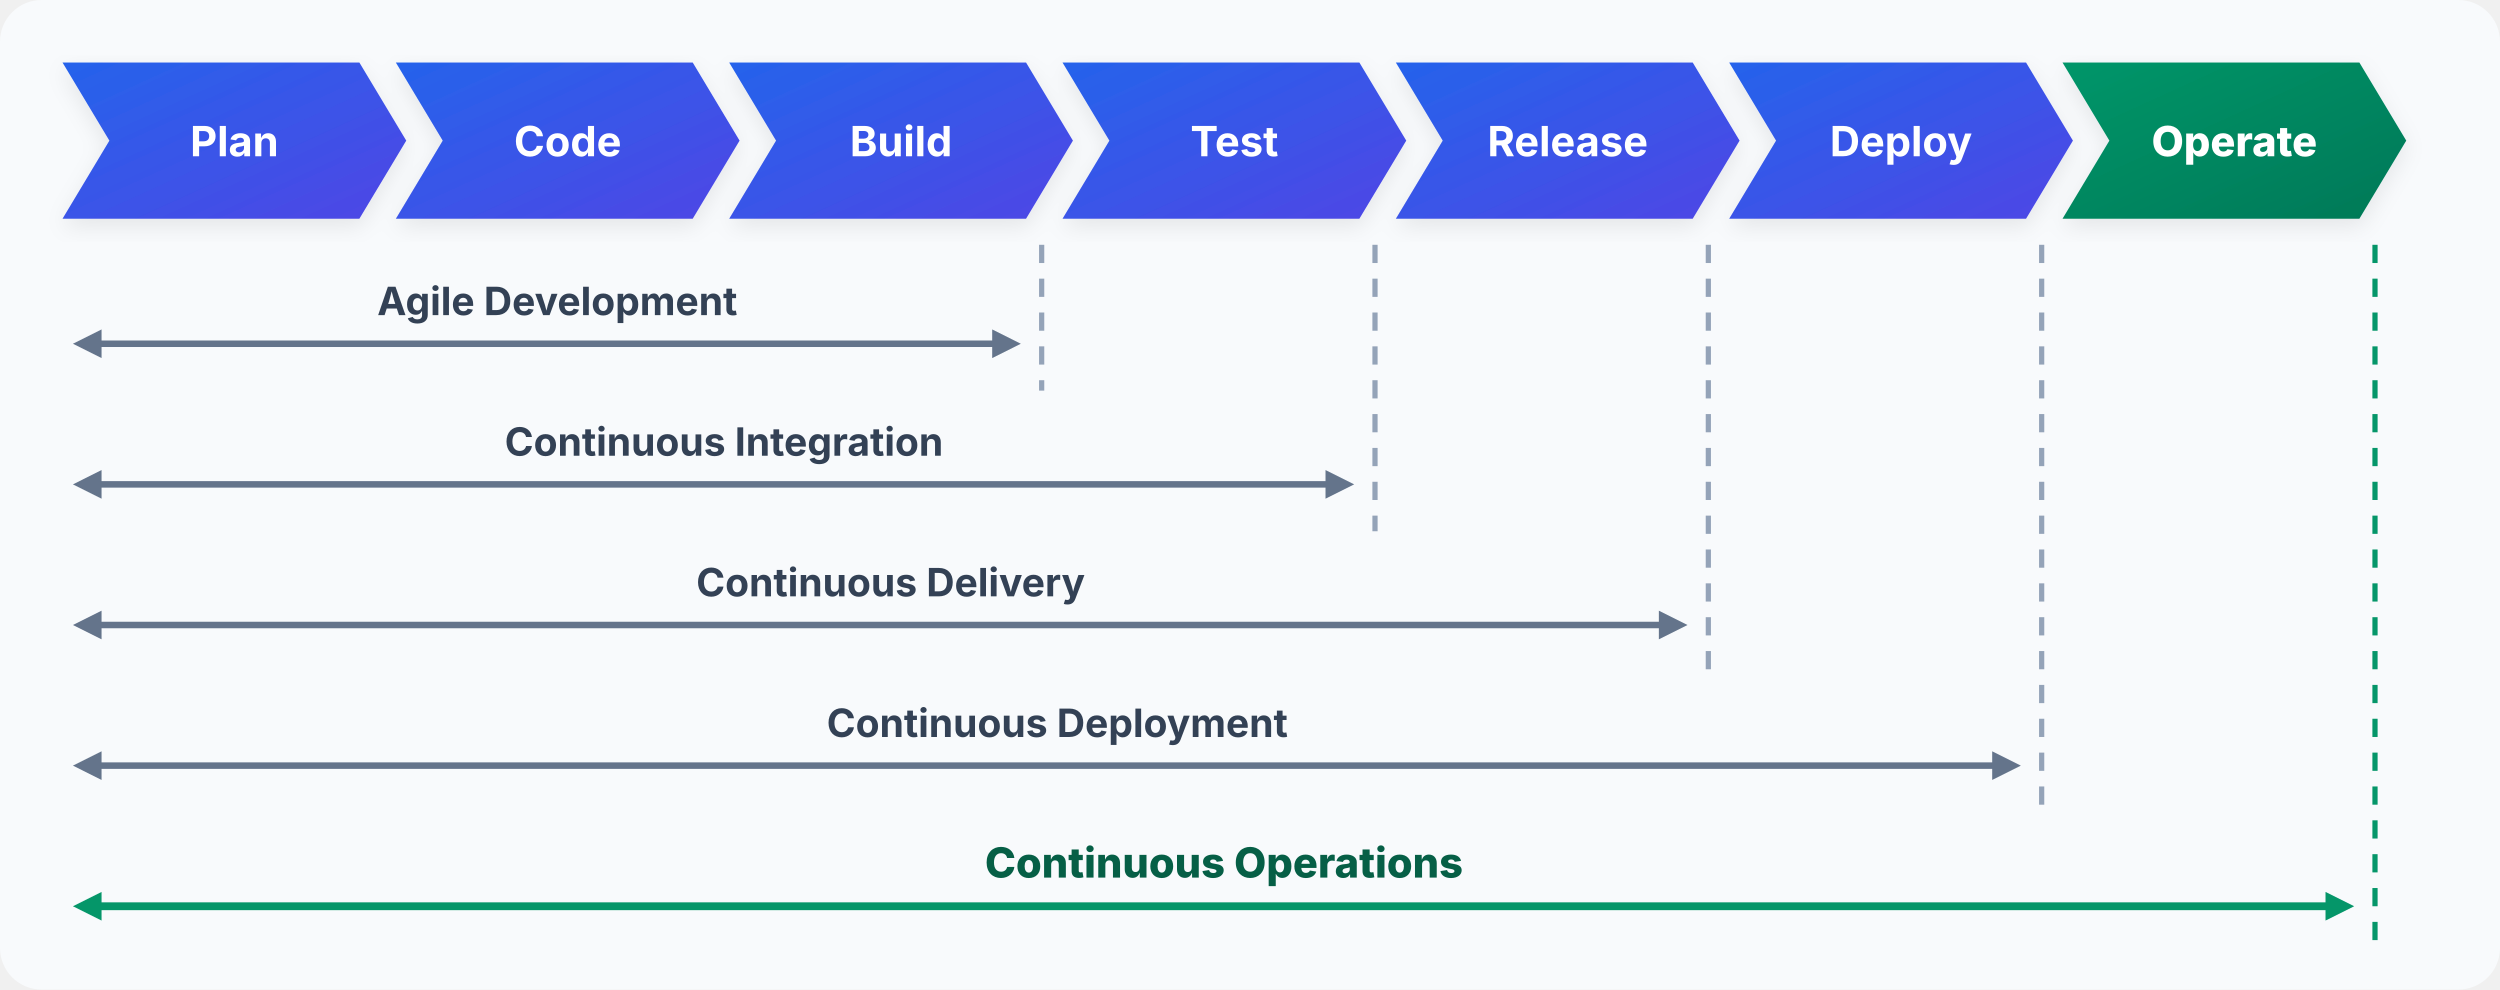
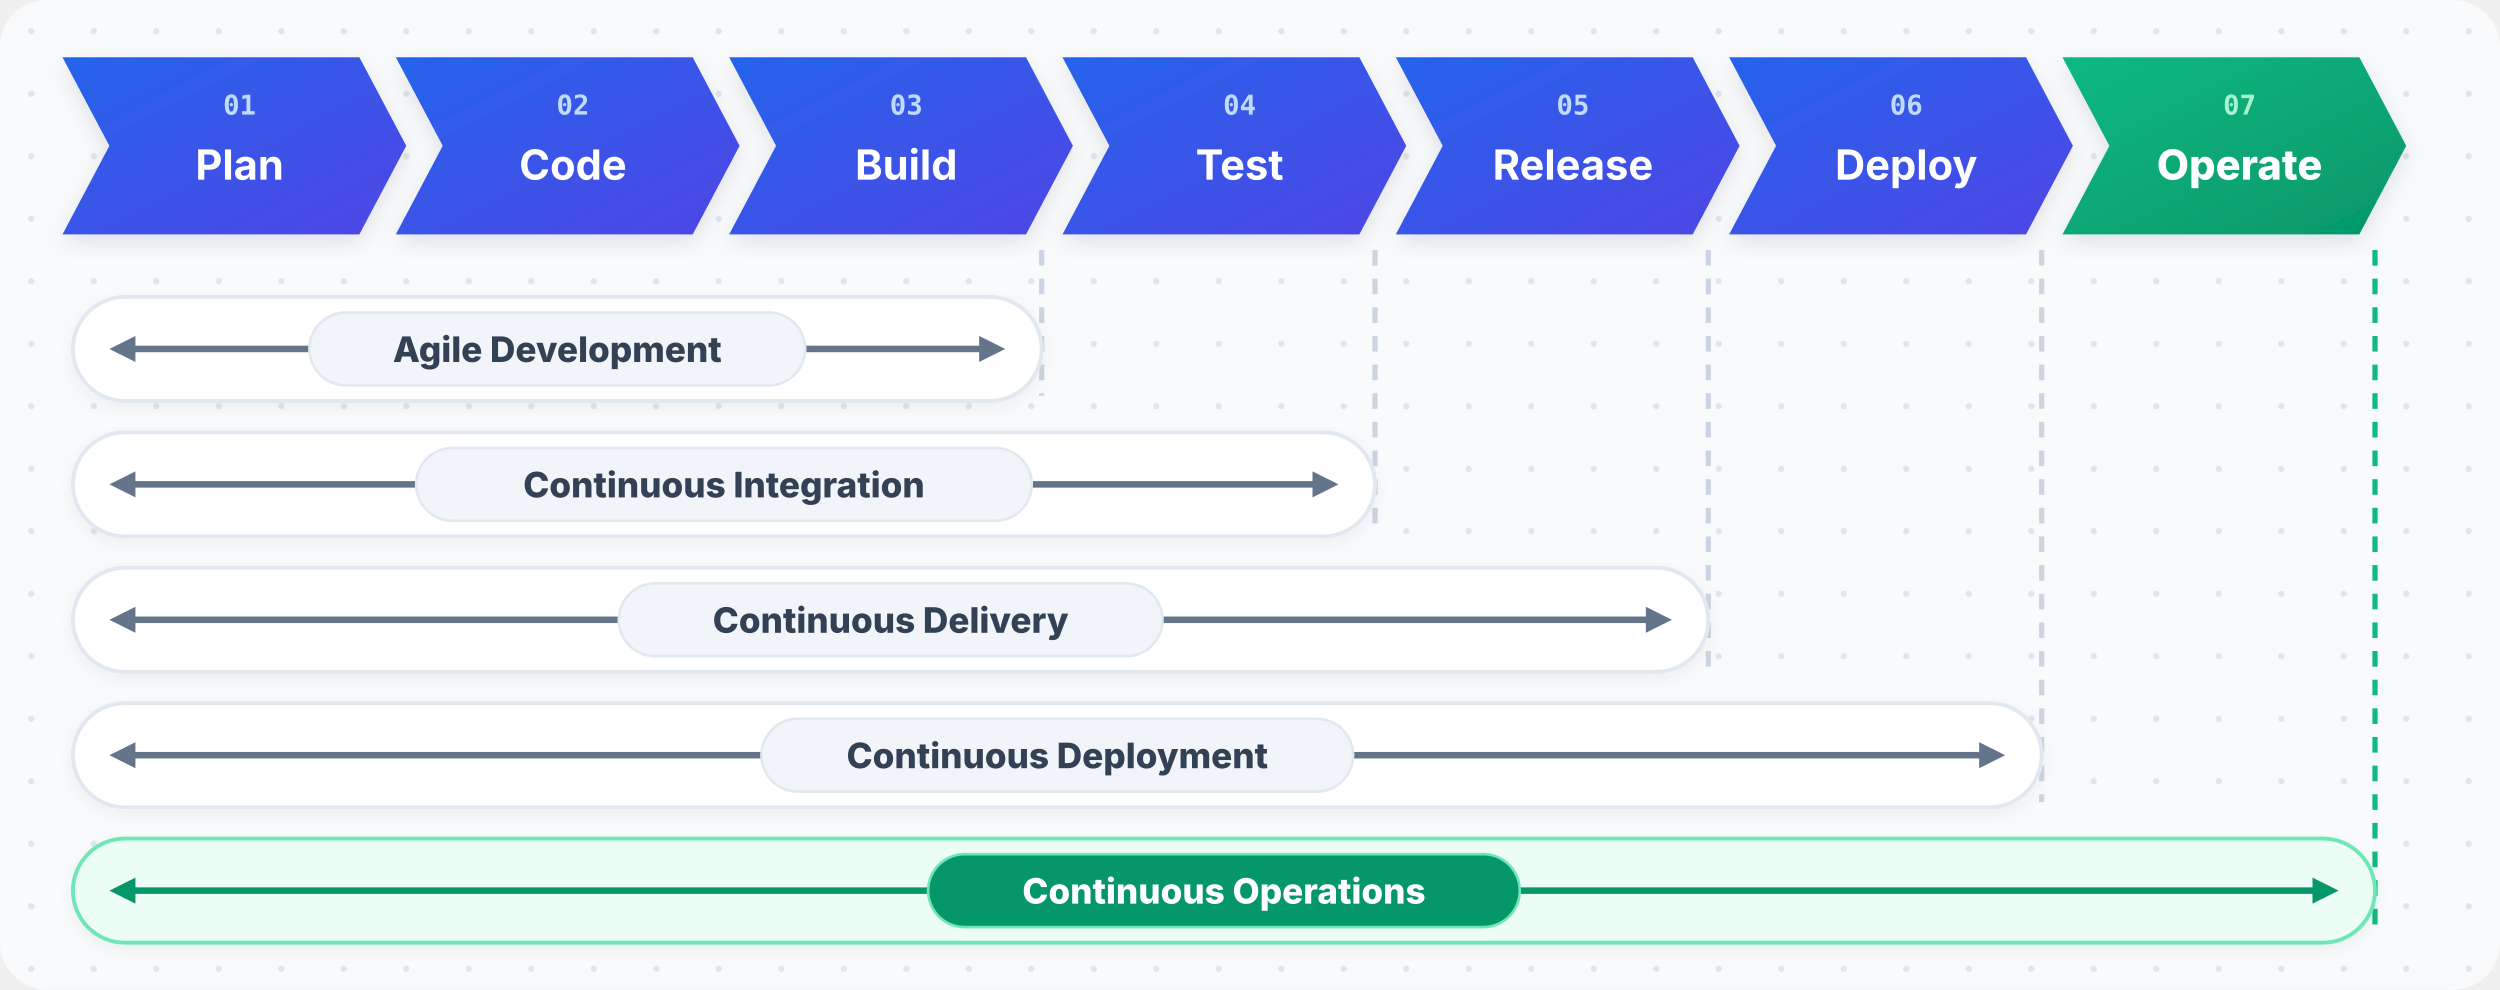
<svg xmlns="http://www.w3.org/2000/svg" viewBox="0 0 960 380" width="960" height="380" font-family="'Inter', -apple-system, BlinkMacSystemFont, 'Segoe UI', sans-serif">
  <defs>
+     <pattern id="plDots" width="24" height="24" patternUnits="userSpaceOnUse">
+       <circle cx="12" cy="12" r="1.2" fill="#cbd5e1" fill-opacity="0.55" />
+     </pattern>
    <linearGradient id="plActive" x1="0" y1="0" x2="1" y2="1">
      <stop offset="0%" stop-color="#2563eb" />
      <stop offset="100%" stop-color="#4f46e5" />
    </linearGradient>
    <linearGradient id="plHighlight" x1="0" y1="0" x2="1" y2="1">
-       <stop offset="0%" stop-color="#059669" />
-       <stop offset="100%" stop-color="#047857" />
+       <stop offset="0%" stop-color="#10b981" />
+       <stop offset="100%" stop-color="#059669" />
    </linearGradient>
    <filter id="plShadow" x="-10%" y="-10%" width="120%" height="125%">
-       <feDropShadow dx="0" dy="3" stdDeviation="4" flood-color="#0f172a" flood-opacity="0.08" />
+       <feDropShadow dx="0" dy="3" stdDeviation="4" flood-color="#0f172a" flood-opacity="0.10" />
+     </filter>
+     <filter id="plTrackShadow" x="-4%" y="-10%" width="108%" height="130%">
+       <feDropShadow dx="0" dy="2" stdDeviation="3" flood-color="#0f172a" flood-opacity="0.05" />
    </filter>
  </defs>
-   <rect width="960" height="380" rx="16" fill="#f8fafc" />
-   <line x1="400" y1="94" x2="400" y2="150" stroke="#94a3b8" stroke-width="2" stroke-dasharray="7 6" />
-   <line x1="528" y1="94" x2="528" y2="204" stroke="#94a3b8" stroke-width="2" stroke-dasharray="7 6" />
-   <line x1="656" y1="94" x2="656" y2="258" stroke="#94a3b8" stroke-width="2" stroke-dasharray="7 6" />
-   <line x1="784" y1="94" x2="784" y2="312" stroke="#94a3b8" stroke-width="2" stroke-dasharray="7 6" />
-   <line x1="912" y1="94" x2="912" y2="366" stroke="#059669" stroke-width="2" stroke-dasharray="7 6" />
+   <rect width="960" height="380" rx="18" fill="#f8fafc" />
+   <rect width="960" height="380" rx="18" fill="url(#plDots)" />
+   <line x1="400" y1="96" x2="400" y2="152" stroke="#cbd5e1" stroke-width="2" stroke-dasharray="6 5" />
+   <line x1="528" y1="96" x2="528" y2="204" stroke="#cbd5e1" stroke-width="2" stroke-dasharray="6 5" />
+   <line x1="656" y1="96" x2="656" y2="256" stroke="#cbd5e1" stroke-width="2" stroke-dasharray="6 5" />
+   <line x1="784" y1="96" x2="784" y2="308" stroke="#cbd5e1" stroke-width="2" stroke-dasharray="6 5" />
+   <line x1="912" y1="96" x2="912" y2="360" stroke="#10b981" stroke-width="2" stroke-dasharray="6 5" />
  <g filter="url(#plShadow)">
-     <polygon points="24,24 138,24 156,54 138,84 24,84 42,54" fill="url(#plActive)" />
-     <text x="90.0" y="60" text-anchor="middle" font-size="16" font-weight="700" fill="#ffffff">Plan</text>
-     <polygon points="152,24 266,24 284,54 266,84 152,84 170,54" fill="url(#plActive)" />
-     <text x="218.0" y="60" text-anchor="middle" font-size="16" font-weight="700" fill="#ffffff">Code</text>
-     <polygon points="280,24 394,24 412,54 394,84 280,84 298,54" fill="url(#plActive)" />
-     <text x="346.0" y="60" text-anchor="middle" font-size="16" font-weight="700" fill="#ffffff">Build</text>
-     <polygon points="408,24 522,24 540,54 522,84 408,84 426,54" fill="url(#plActive)" />
-     <text x="474.0" y="60" text-anchor="middle" font-size="16" font-weight="700" fill="#ffffff">Test</text>
-     <polygon points="536,24 650,24 668,54 650,84 536,84 554,54" fill="url(#plActive)" />
-     <text x="602.0" y="60" text-anchor="middle" font-size="16" font-weight="700" fill="#ffffff">Release</text>
-     <polygon points="664,24 778,24 796,54 778,84 664,84 682,54" fill="url(#plActive)" />
-     <text x="730.0" y="60" text-anchor="middle" font-size="16" font-weight="700" fill="#ffffff">Deploy</text>
-     <polygon points="792,24 906,24 924,54 906,84 792,84 810,54" fill="url(#plHighlight)" />
-     <text x="858.0" y="60" text-anchor="middle" font-size="16" font-weight="800" fill="#ffffff">Operate</text>
+     <polygon points="24,22 138,22 156,56 138,90 24,90 42,56" fill="url(#plActive)" />
+     <text x="92.0" y="44" text-anchor="middle" font-family="'JetBrains Mono', monospace" font-size="10.5" font-weight="700" fill="#bfdbfe">01</text>
+     <text x="92.0" y="69" text-anchor="middle" font-size="16" font-weight="700" fill="#ffffff">Plan</text>
+     <polygon points="152,22 266,22 284,56 266,90 152,90 170,56" fill="url(#plActive)" />
+     <text x="220.0" y="44" text-anchor="middle" font-family="'JetBrains Mono', monospace" font-size="10.5" font-weight="700" fill="#bfdbfe">02</text>
+     <text x="220.0" y="69" text-anchor="middle" font-size="16" font-weight="700" fill="#ffffff">Code</text>
+     <polygon points="280,22 394,22 412,56 394,90 280,90 298,56" fill="url(#plActive)" />
+     <text x="348.0" y="44" text-anchor="middle" font-family="'JetBrains Mono', monospace" font-size="10.5" font-weight="700" fill="#bfdbfe">03</text>
+     <text x="348.0" y="69" text-anchor="middle" font-size="16" font-weight="700" fill="#ffffff">Build</text>
+     <polygon points="408,22 522,22 540,56 522,90 408,90 426,56" fill="url(#plActive)" />
+     <text x="476.0" y="44" text-anchor="middle" font-family="'JetBrains Mono', monospace" font-size="10.5" font-weight="700" fill="#bfdbfe">04</text>
+     <text x="476.0" y="69" text-anchor="middle" font-size="16" font-weight="700" fill="#ffffff">Test</text>
+     <polygon points="536,22 650,22 668,56 650,90 536,90 554,56" fill="url(#plActive)" />
+     <text x="604.0" y="44" text-anchor="middle" font-family="'JetBrains Mono', monospace" font-size="10.5" font-weight="700" fill="#bfdbfe">05</text>
+     <text x="604.0" y="69" text-anchor="middle" font-size="16" font-weight="700" fill="#ffffff">Release</text>
+     <polygon points="664,22 778,22 796,56 778,90 664,90 682,56" fill="url(#plActive)" />
+     <text x="732.0" y="44" text-anchor="middle" font-family="'JetBrains Mono', monospace" font-size="10.5" font-weight="700" fill="#bfdbfe">06</text>
+     <text x="732.0" y="69" text-anchor="middle" font-size="16" font-weight="700" fill="#ffffff">Deploy</text>
+     <polygon points="792,22 906,22 924,56 906,90 792,90 810,56" fill="url(#plHighlight)" />
+     <text x="860.0" y="44" text-anchor="middle" font-family="'JetBrains Mono', monospace" font-size="10.5" font-weight="700" fill="#a7f3d0">07</text>
+     <text x="860.0" y="69" text-anchor="middle" font-size="16" font-weight="800" fill="#ffffff">Operate</text>
  </g>
-   <text x="214.0" y="121" text-anchor="middle" font-size="15" font-weight="700" fill="#334155">Agile Development</text>
-   <line x1="38" y1="132" x2="382" y2="132" stroke="#64748b" stroke-width="2.5" />
-   <polygon points="28,132 39,126.5 39,137.5" fill="#64748b" />
-   <polygon points="392,132 381,126.5 381,137.5" fill="#64748b" />
-   <text x="278.0" y="175" text-anchor="middle" font-size="15" font-weight="700" fill="#334155">Continuous Integration</text>
-   <line x1="38" y1="186" x2="510" y2="186" stroke="#64748b" stroke-width="2.5" />
-   <polygon points="28,186 39,180.5 39,191.5" fill="#64748b" />
-   <polygon points="520,186 509,180.5 509,191.5" fill="#64748b" />
-   <text x="342.0" y="229" text-anchor="middle" font-size="15" font-weight="700" fill="#334155">Continuous Delivery</text>
-   <line x1="38" y1="240" x2="638" y2="240" stroke="#64748b" stroke-width="2.5" />
-   <polygon points="28,240 39,234.5 39,245.5" fill="#64748b" />
-   <polygon points="648,240 637,234.5 637,245.5" fill="#64748b" />
-   <text x="406.0" y="283" text-anchor="middle" font-size="15" font-weight="700" fill="#334155">Continuous Deployment</text>
-   <line x1="38" y1="294" x2="766" y2="294" stroke="#64748b" stroke-width="2.5" />
-   <polygon points="28,294 39,288.5 39,299.5" fill="#64748b" />
-   <polygon points="776,294 765,288.5 765,299.5" fill="#64748b" />
-   <text x="470.0" y="337" text-anchor="middle" font-size="16" font-weight="800" fill="#065f46">Continuous Operations</text>
-   <line x1="38" y1="348" x2="894" y2="348" stroke="#059669" stroke-width="3" />
-   <polygon points="28,348 39,342.5 39,353.5" fill="#059669" />
-   <polygon points="904,348 893,342.5 893,353.5" fill="#059669" />
+   <g filter="url(#plTrackShadow)">
+     <rect x="28" y="114" width="372" height="40" rx="20" fill="#ffffff" stroke="#e2e8f0" stroke-width="1.5" />
+   </g>
+   <line x1="50" y1="134" x2="378" y2="134" stroke="#64748b" stroke-width="2.5" />
+   <polygon points="42,134 52,129 52,139" fill="#64748b" />
+   <polygon points="386,134 376,129 376,139" fill="#64748b" />
+   <rect x="118.8" y="120" width="190.4" height="28" rx="14" fill="#f1f5f9" stroke="#e2e8f0" stroke-width="1" />
+   <text x="214.0" y="139" text-anchor="middle" font-size="13.5" font-weight="800" fill="#334155">Agile Development</text>
+   <g filter="url(#plTrackShadow)">
+     <rect x="28" y="166" width="500" height="40" rx="20" fill="#ffffff" stroke="#e2e8f0" stroke-width="1.5" />
+   </g>
+   <line x1="50" y1="186" x2="506" y2="186" stroke="#64748b" stroke-width="2.5" />
+   <polygon points="42,186 52,181 52,191" fill="#64748b" />
+   <polygon points="514,186 504,181 504,191" fill="#64748b" />
+   <rect x="159.8" y="172" width="236.4" height="28" rx="14" fill="#f1f5f9" stroke="#e2e8f0" stroke-width="1" />
+   <text x="278.0" y="191" text-anchor="middle" font-size="13.5" font-weight="800" fill="#334155">Continuous Integration</text>
+   <g filter="url(#plTrackShadow)">
+     <rect x="28" y="218" width="628" height="40" rx="20" fill="#ffffff" stroke="#e2e8f0" stroke-width="1.5" />
+   </g>
+   <line x1="50" y1="238" x2="634" y2="238" stroke="#64748b" stroke-width="2.5" />
+   <polygon points="42,238 52,233 52,243" fill="#64748b" />
+   <polygon points="642,238 632,233 632,243" fill="#64748b" />
+   <rect x="237.6" y="224" width="208.8" height="28" rx="14" fill="#f1f5f9" stroke="#e2e8f0" stroke-width="1" />
+   <text x="342.0" y="243" text-anchor="middle" font-size="13.5" font-weight="800" fill="#334155">Continuous Delivery</text>
+   <g filter="url(#plTrackShadow)">
+     <rect x="28" y="270" width="756" height="40" rx="20" fill="#ffffff" stroke="#e2e8f0" stroke-width="1.5" />
+   </g>
+   <line x1="50" y1="290" x2="762" y2="290" stroke="#64748b" stroke-width="2.5" />
+   <polygon points="42,290 52,285 52,295" fill="#64748b" />
+   <polygon points="770,290 760,285 760,295" fill="#64748b" />
+   <rect x="292.4" y="276" width="227.2" height="28" rx="14" fill="#f1f5f9" stroke="#e2e8f0" stroke-width="1" />
+   <text x="406.0" y="295" text-anchor="middle" font-size="13.5" font-weight="800" fill="#334155">Continuous Deployment</text>
+   <g filter="url(#plTrackShadow)">
+     <rect x="28" y="322" width="884" height="40" rx="20" fill="#ecfdf5" stroke="#6ee7b7" stroke-width="1.5" />
+   </g>
+   <line x1="50" y1="342" x2="890" y2="342" stroke="#059669" stroke-width="2.5" />
+   <polygon points="42,342 52,337 52,347" fill="#059669" />
+   <polygon points="898,342 888,337 888,347" fill="#059669" />
+   <rect x="356.4" y="328" width="227.2" height="28" rx="14" fill="#059669" stroke="#6ee7b7" stroke-width="1" />
+   <text x="470.0" y="347" text-anchor="middle" font-size="13.5" font-weight="800" fill="#ffffff">Continuous Operations</text>
</svg>
